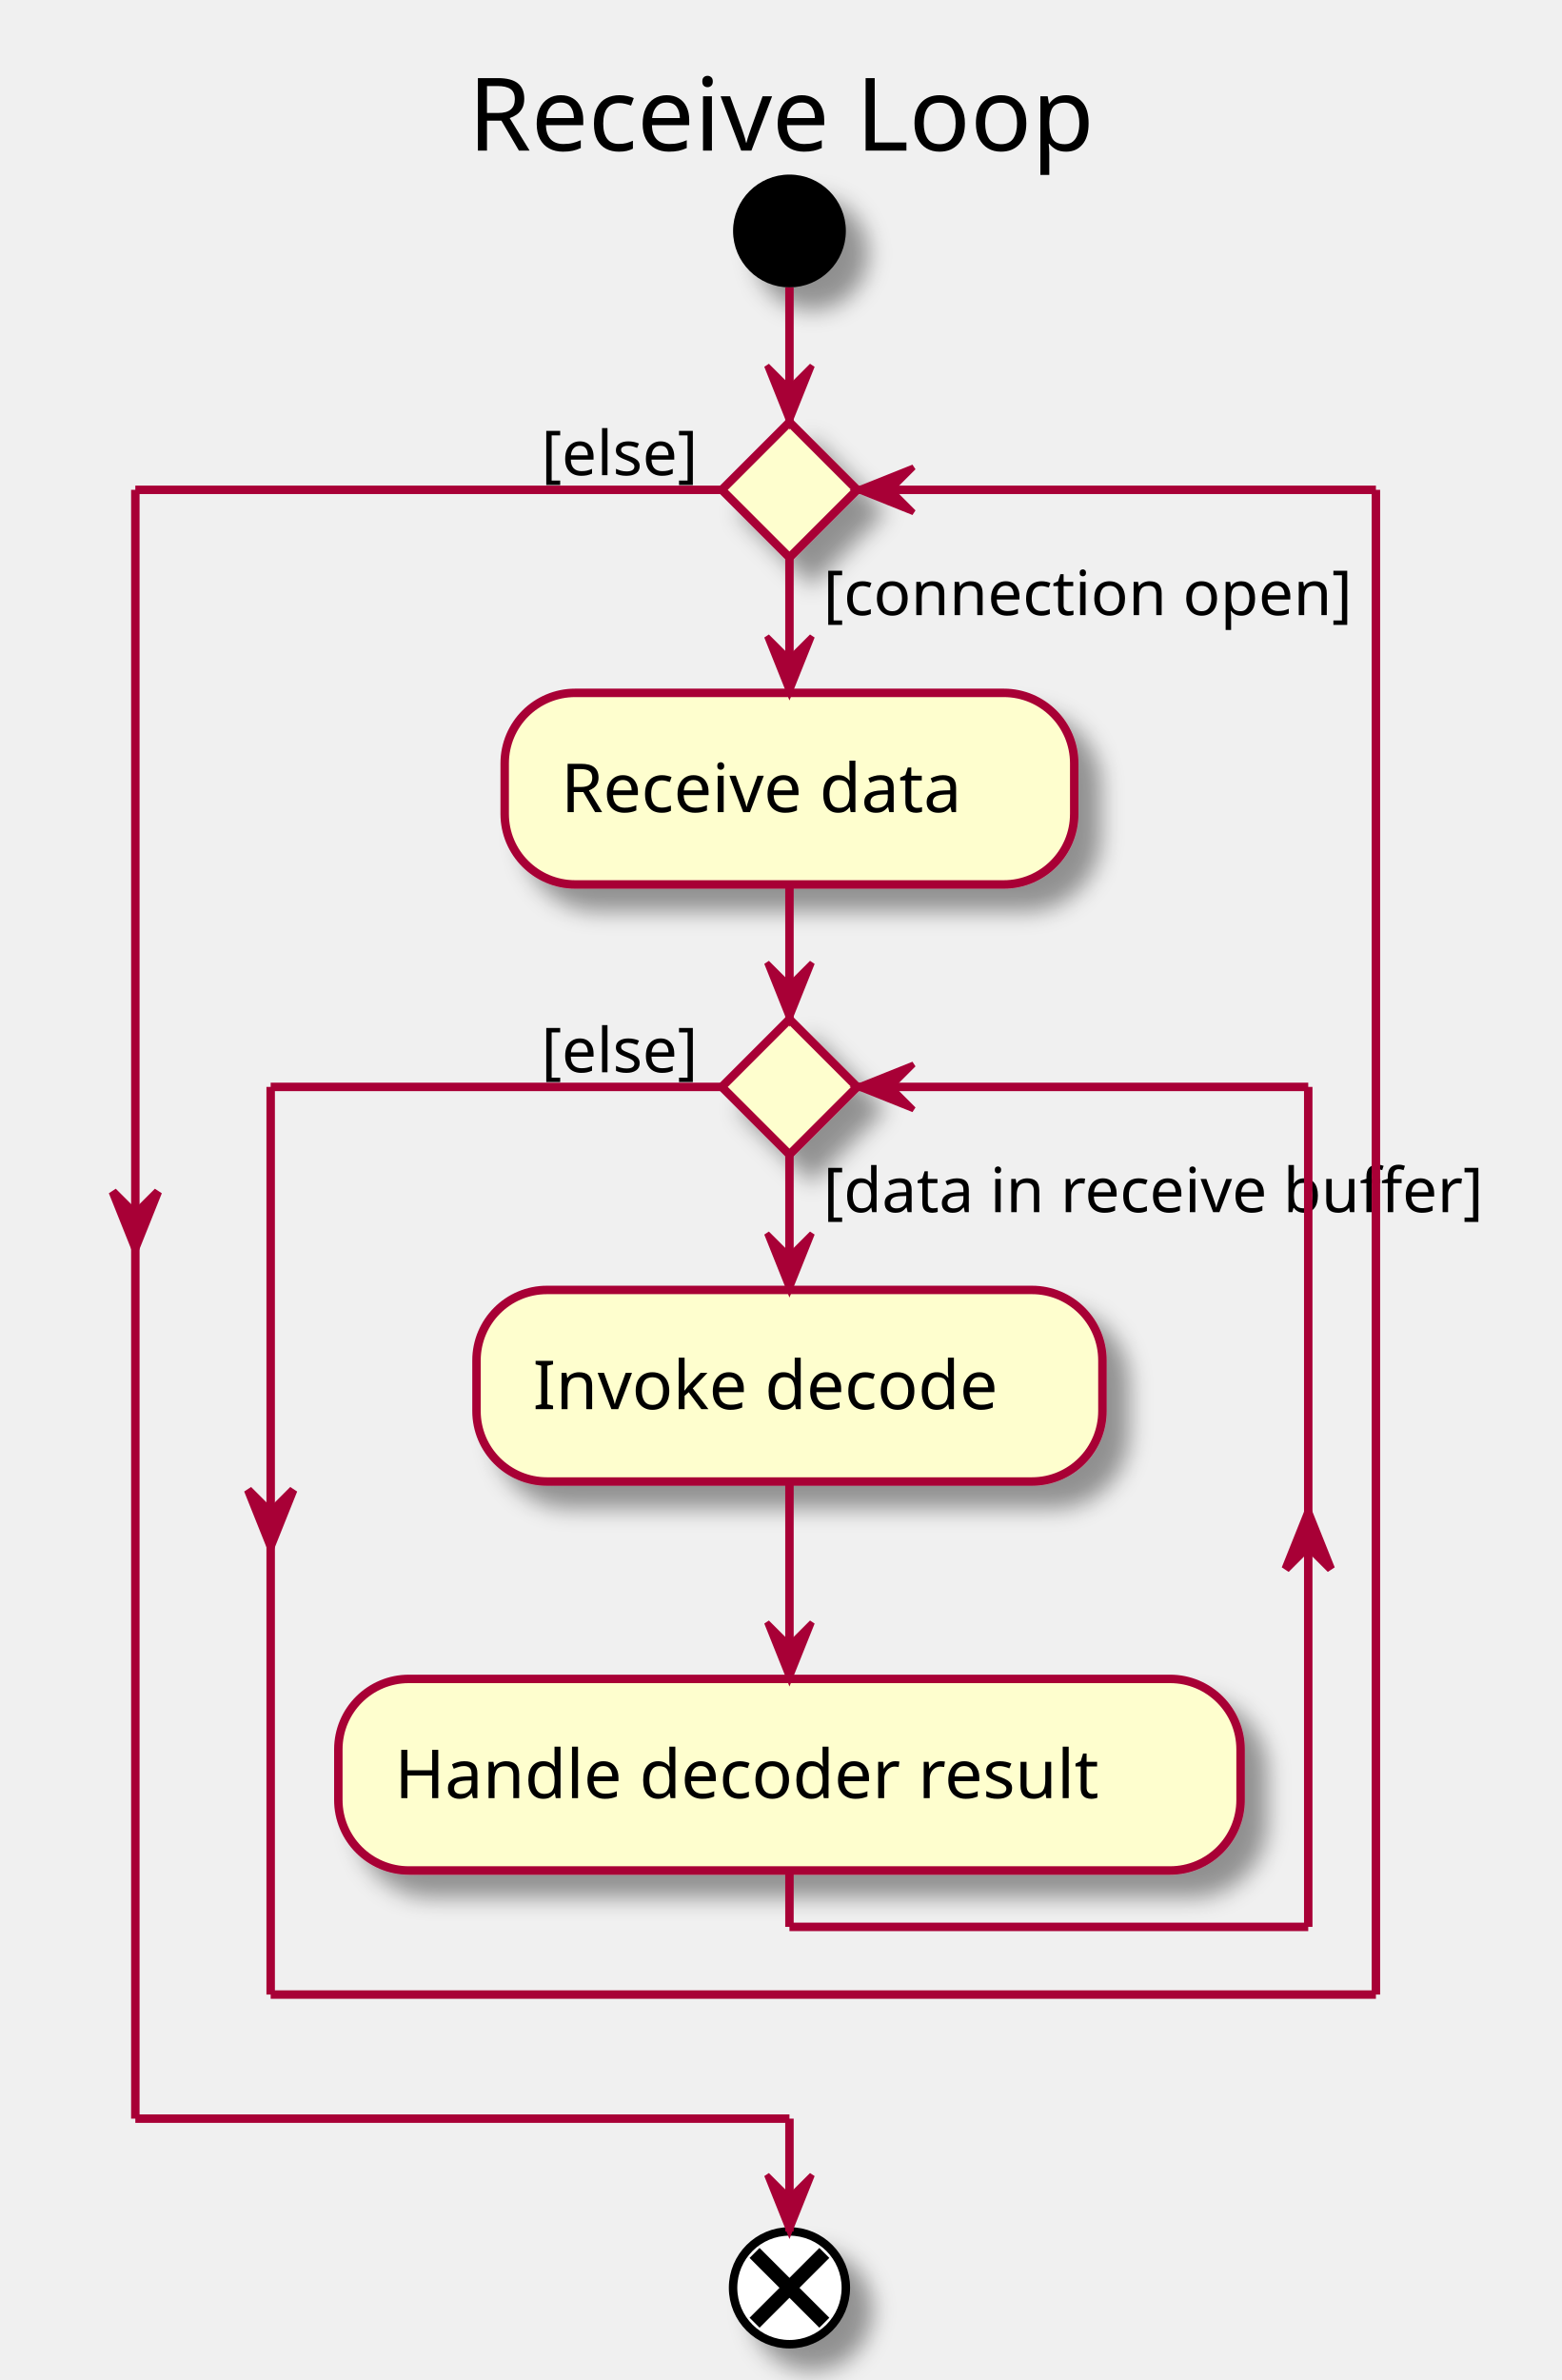
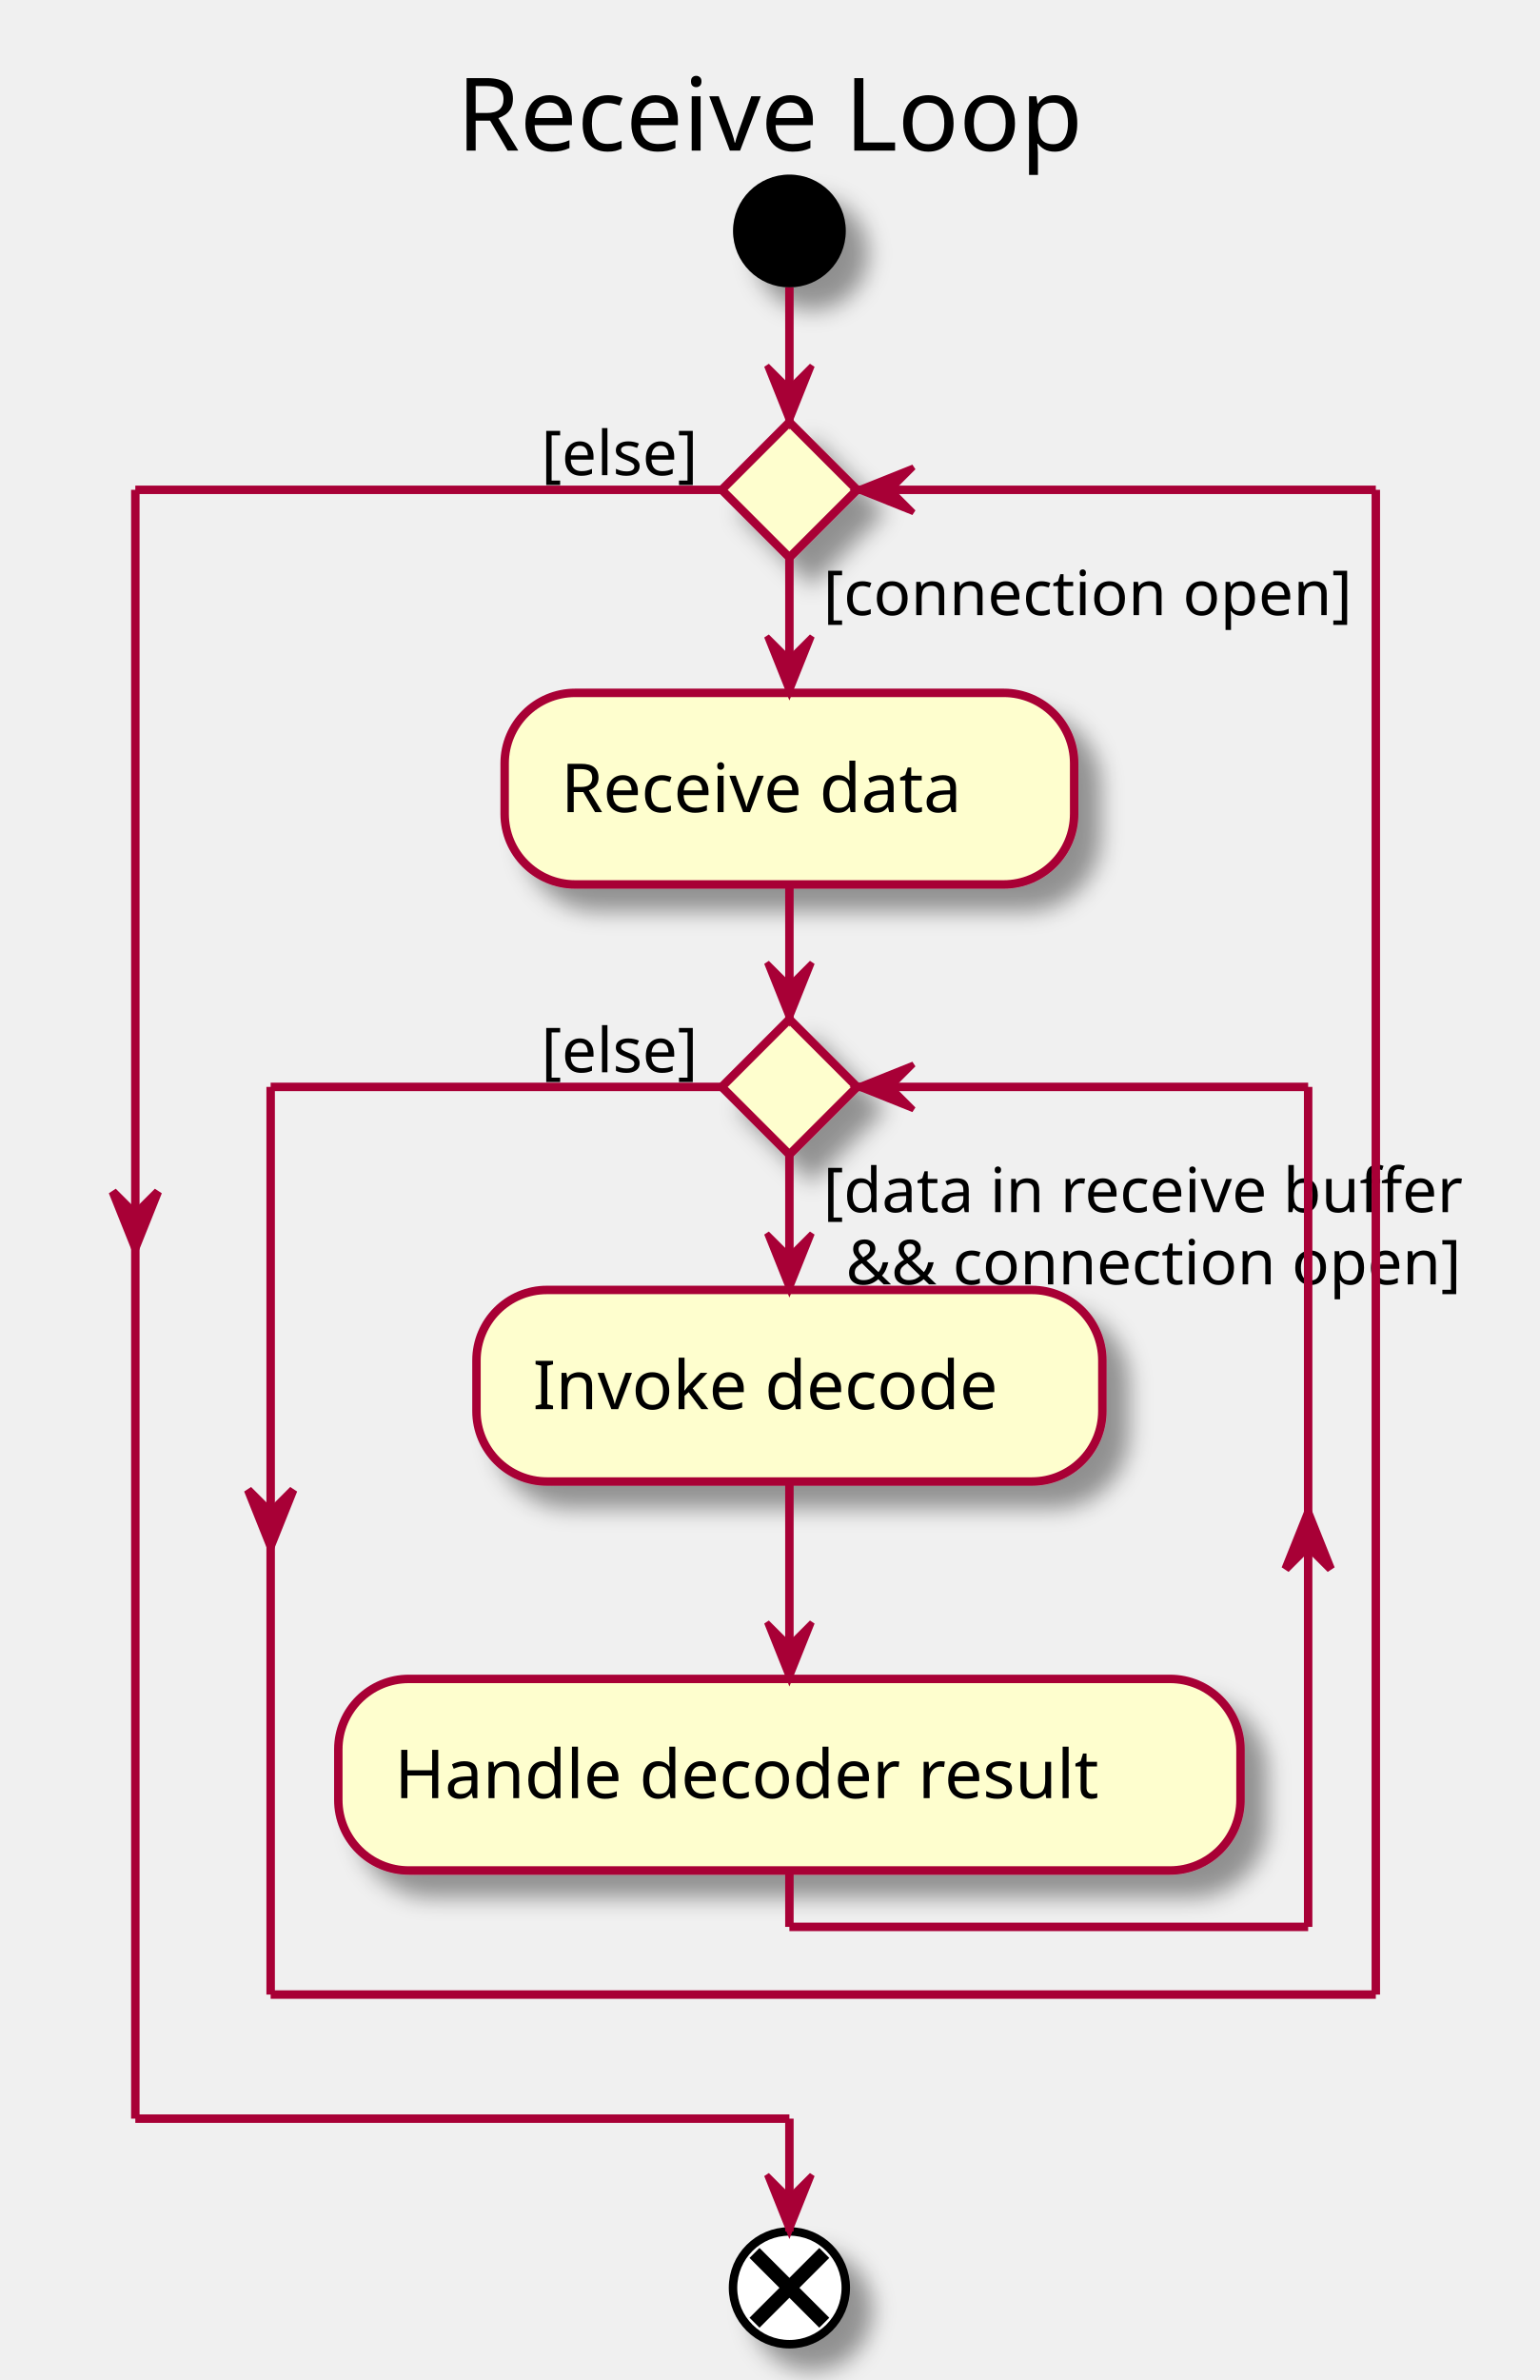
- <svg xmlns="http://www.w3.org/2000/svg" contentScriptType="application/ecmascript" contentStyleType="text/css" height="422px" preserveAspectRatio="none" style="width:277px;height:422px;" version="1.1" viewBox="0 0 277 422" width="277px" zoomAndPan="magnify">
+ <svg xmlns="http://www.w3.org/2000/svg" contentScriptType="application/ecmascript" contentStyleType="text/css" height="422px" preserveAspectRatio="none" style="width:273px;height:422px;" version="1.1" viewBox="0 0 273 422" width="273px" zoomAndPan="magnify">
  <defs>
-     <filter height="300%" id="f6mqsjl" width="300%" x="-1" y="-1">
+     <filter height="300%" id="fh5vtyv" width="300%" x="-1" y="-1">
      <feGaussianBlur result="blurOut" stdDeviation="2.0" />
      <feColorMatrix in="blurOut" result="blurOut2" type="matrix" values="0 0 0 0 0 0 0 0 0 0 0 0 0 0 0 0 0 0 .4 0" />
      <feOffset dx="4.0" dy="4.0" in="blurOut2" result="blurOut3" />
      <feBlend in="SourceGraphic" in2="blurOut3" mode="normal" />
    </filter>
  </defs>
  <g>
-     <text fill="#000000" font-family="sans-serif" font-size="18" lengthAdjust="spacingAndGlyphs" textLength="120" x="83" y="26.708">Receive Loop</text>
-     <ellipse cx="140" cy="40.953" fill="#000000" filter="url(#f6mqsjl)" rx="10" ry="10" style="stroke: none; stroke-width: 1.0;" />
-     <rect fill="#FEFECE" filter="url(#f6mqsjl)" height="33.969" rx="12.5" ry="12.5" style="stroke: #A80036; stroke-width: 1.5;" width="101" x="89.5" y="122.852" />
+     <text fill="#000000" font-family="sans-serif" font-size="18" lengthAdjust="spacingAndGlyphs" textLength="120" x="81" y="26.708">Receive Loop</text>
+     <ellipse cx="140" cy="40.953" fill="#000000" filter="url(#fh5vtyv)" rx="10" ry="10" style="stroke: none; stroke-width: 1.0;" />
+     <rect fill="#FEFECE" filter="url(#fh5vtyv)" height="33.969" rx="12.5" ry="12.5" style="stroke: #A80036; stroke-width: 1.5;" width="101" x="89.5" y="122.852" />
    <text fill="#000000" font-family="sans-serif" font-size="12" lengthAdjust="spacingAndGlyphs" textLength="81" x="99.5" y="143.991">Receive data</text>
-     <rect fill="#FEFECE" filter="url(#f6mqsjl)" height="33.969" rx="12.5" ry="12.5" style="stroke: #A80036; stroke-width: 1.5;" width="111" x="84.5" y="228.72" />
+     <rect fill="#FEFECE" filter="url(#fh5vtyv)" height="33.969" rx="12.5" ry="12.5" style="stroke: #A80036; stroke-width: 1.5;" width="111" x="84.5" y="228.72" />
    <text fill="#000000" font-family="sans-serif" font-size="12" lengthAdjust="spacingAndGlyphs" textLength="91" x="94.5" y="249.858">Invoke decode</text>
-     <rect fill="#FEFECE" filter="url(#f6mqsjl)" height="33.969" rx="12.5" ry="12.5" style="stroke: #A80036; stroke-width: 1.5;" width="160" x="60" y="297.688" />
+     <rect fill="#FEFECE" filter="url(#fh5vtyv)" height="33.969" rx="12.5" ry="12.5" style="stroke: #A80036; stroke-width: 1.5;" width="160" x="60" y="297.688" />
    <text fill="#000000" font-family="sans-serif" font-size="12" lengthAdjust="spacingAndGlyphs" textLength="140" x="70" y="318.827">Handle decoder result</text>
-     <polygon fill="#FEFECE" filter="url(#f6mqsjl)" points="140,180.72,152,192.72,140,204.72,128,192.72,140,180.72" style="stroke: #A80036; stroke-width: 1.5;" />
+     <polygon fill="#FEFECE" filter="url(#fh5vtyv)" points="140,180.72,152,192.72,140,204.72,128,192.72,140,180.72" style="stroke: #A80036; stroke-width: 1.5;" />
    <text fill="#000000" font-family="sans-serif" font-size="11" lengthAdjust="spacingAndGlyphs" textLength="0" x="150" y="178.125" />
-     <text fill="#000000" font-family="sans-serif" font-size="11" lengthAdjust="spacingAndGlyphs" textLength="130" x="146" y="214.93">[data in receive buffer]</text>
+     <text fill="#000000" font-family="sans-serif" font-size="11" lengthAdjust="spacingAndGlyphs" textLength="126" x="146" y="214.93">[data in receive buffer</text>
+     <text fill="#000000" font-family="sans-serif" font-size="11" lengthAdjust="spacingAndGlyphs" textLength="121" x="150" y="227.735">&amp;&amp; connection open]</text>
    <text fill="#000000" font-family="sans-serif" font-size="11" lengthAdjust="spacingAndGlyphs" textLength="32" x="96" y="190.125">[else]</text>
-     <polygon fill="#FEFECE" filter="url(#f6mqsjl)" points="140,74.852,152,86.852,140,98.852,128,86.852,140,74.852" style="stroke: #A80036; stroke-width: 1.5;" />
+     <polygon fill="#FEFECE" filter="url(#fh5vtyv)" points="140,74.852,152,86.852,140,98.852,128,86.852,140,74.852" style="stroke: #A80036; stroke-width: 1.5;" />
    <text fill="#000000" font-family="sans-serif" font-size="11" lengthAdjust="spacingAndGlyphs" textLength="0" x="150" y="72.258" />
    <text fill="#000000" font-family="sans-serif" font-size="11" lengthAdjust="spacingAndGlyphs" textLength="101" x="146" y="109.062">[connection open]</text>
    <text fill="#000000" font-family="sans-serif" font-size="11" lengthAdjust="spacingAndGlyphs" textLength="32" x="96" y="84.258">[else]</text>
-     <ellipse cx="140" cy="405.657" fill="#FFFFFF" filter="url(#f6mqsjl)" rx="10" ry="10" style="stroke: #000000; stroke-width: 1.5;" />
+     <ellipse cx="140" cy="405.657" fill="#FFFFFF" filter="url(#fh5vtyv)" rx="10" ry="10" style="stroke: #000000; stroke-width: 1.5;" />
    <line style="stroke: #000000; stroke-width: 2.5;" x1="133.813" x2="146.187" y1="399.47" y2="411.844" />
    <line style="stroke: #000000; stroke-width: 2.5;" x1="146.187" x2="133.813" y1="399.47" y2="411.844" />
    <line style="stroke: #A80036; stroke-width: 1.5;" x1="140" x2="140" y1="262.688" y2="297.688" />
    <polygon fill="#A80036" points="136,287.688,140,297.688,144,287.688,140,291.688" style="stroke: #A80036; stroke-width: 1.0;" />
    <line style="stroke: #A80036; stroke-width: 1.5;" x1="140" x2="140" y1="204.72" y2="228.72" />
    <polygon fill="#A80036" points="136,218.72,140,228.72,144,218.72,140,222.72" style="stroke: #A80036; stroke-width: 1.0;" />
    <line style="stroke: #A80036; stroke-width: 1.5;" x1="140" x2="140" y1="331.657" y2="341.657" />
    <line style="stroke: #A80036; stroke-width: 1.5;" x1="140" x2="232" y1="341.657" y2="341.657" />
    <polygon fill="#A80036" points="228,278.188,232,268.188,236,278.188,232,274.188" style="stroke: #A80036; stroke-width: 1.5;" />
    <line style="stroke: #A80036; stroke-width: 1.5;" x1="232" x2="232" y1="192.72" y2="341.657" />
    <line style="stroke: #A80036; stroke-width: 1.5;" x1="232" x2="152" y1="192.72" y2="192.72" />
    <polygon fill="#A80036" points="162,188.72,152,192.72,162,196.72,158,192.72" style="stroke: #A80036; stroke-width: 1.0;" />
    <line style="stroke: #A80036; stroke-width: 1.5;" x1="128" x2="48" y1="192.72" y2="192.72" />
    <polygon fill="#A80036" points="44,264.188,48,274.188,52,264.188,48,268.188" style="stroke: #A80036; stroke-width: 1.5;" />
    <line style="stroke: #A80036; stroke-width: 1.5;" x1="48" x2="48" y1="192.72" y2="353.657" />
    <line style="stroke: #A80036; stroke-width: 1.5;" x1="48" x2="244" y1="353.657" y2="353.657" />
    <line style="stroke: #A80036; stroke-width: 1.5;" x1="244" x2="244" y1="86.852" y2="353.657" />
    <line style="stroke: #A80036; stroke-width: 1.5;" x1="244" x2="152" y1="86.852" y2="86.852" />
    <polygon fill="#A80036" points="162,82.852,152,86.852,162,90.852,158,86.852" style="stroke: #A80036; stroke-width: 1.0;" />
    <line style="stroke: #A80036; stroke-width: 1.5;" x1="140" x2="140" y1="156.821" y2="180.72" />
    <polygon fill="#A80036" points="136,170.72,140,180.72,144,170.72,140,174.72" style="stroke: #A80036; stroke-width: 1.0;" />
    <line style="stroke: #A80036; stroke-width: 1.5;" x1="140" x2="140" y1="98.852" y2="122.852" />
    <polygon fill="#A80036" points="136,112.852,140,122.852,144,112.852,140,116.852" style="stroke: #A80036; stroke-width: 1.0;" />
    <line style="stroke: #A80036; stroke-width: 1.5;" x1="128" x2="24" y1="86.852" y2="86.852" />
    <polygon fill="#A80036" points="20,211.302,24,221.302,28,211.302,24,215.302" style="stroke: #A80036; stroke-width: 1.5;" />
    <line style="stroke: #A80036; stroke-width: 1.5;" x1="24" x2="24" y1="86.852" y2="375.657" />
    <line style="stroke: #A80036; stroke-width: 1.5;" x1="24" x2="140" y1="375.657" y2="375.657" />
    <line style="stroke: #A80036; stroke-width: 1.5;" x1="140" x2="140" y1="375.657" y2="395.657" />
    <polygon fill="#A80036" points="136,385.657,140,395.657,144,385.657,140,389.657" style="stroke: #A80036; stroke-width: 1.0;" />
    <line style="stroke: #A80036; stroke-width: 1.5;" x1="140" x2="140" y1="50.953" y2="74.852" />
    <polygon fill="#A80036" points="136,64.852,140,74.852,144,64.852,140,68.852" style="stroke: #A80036; stroke-width: 1.0;" />
  </g>
</svg>
